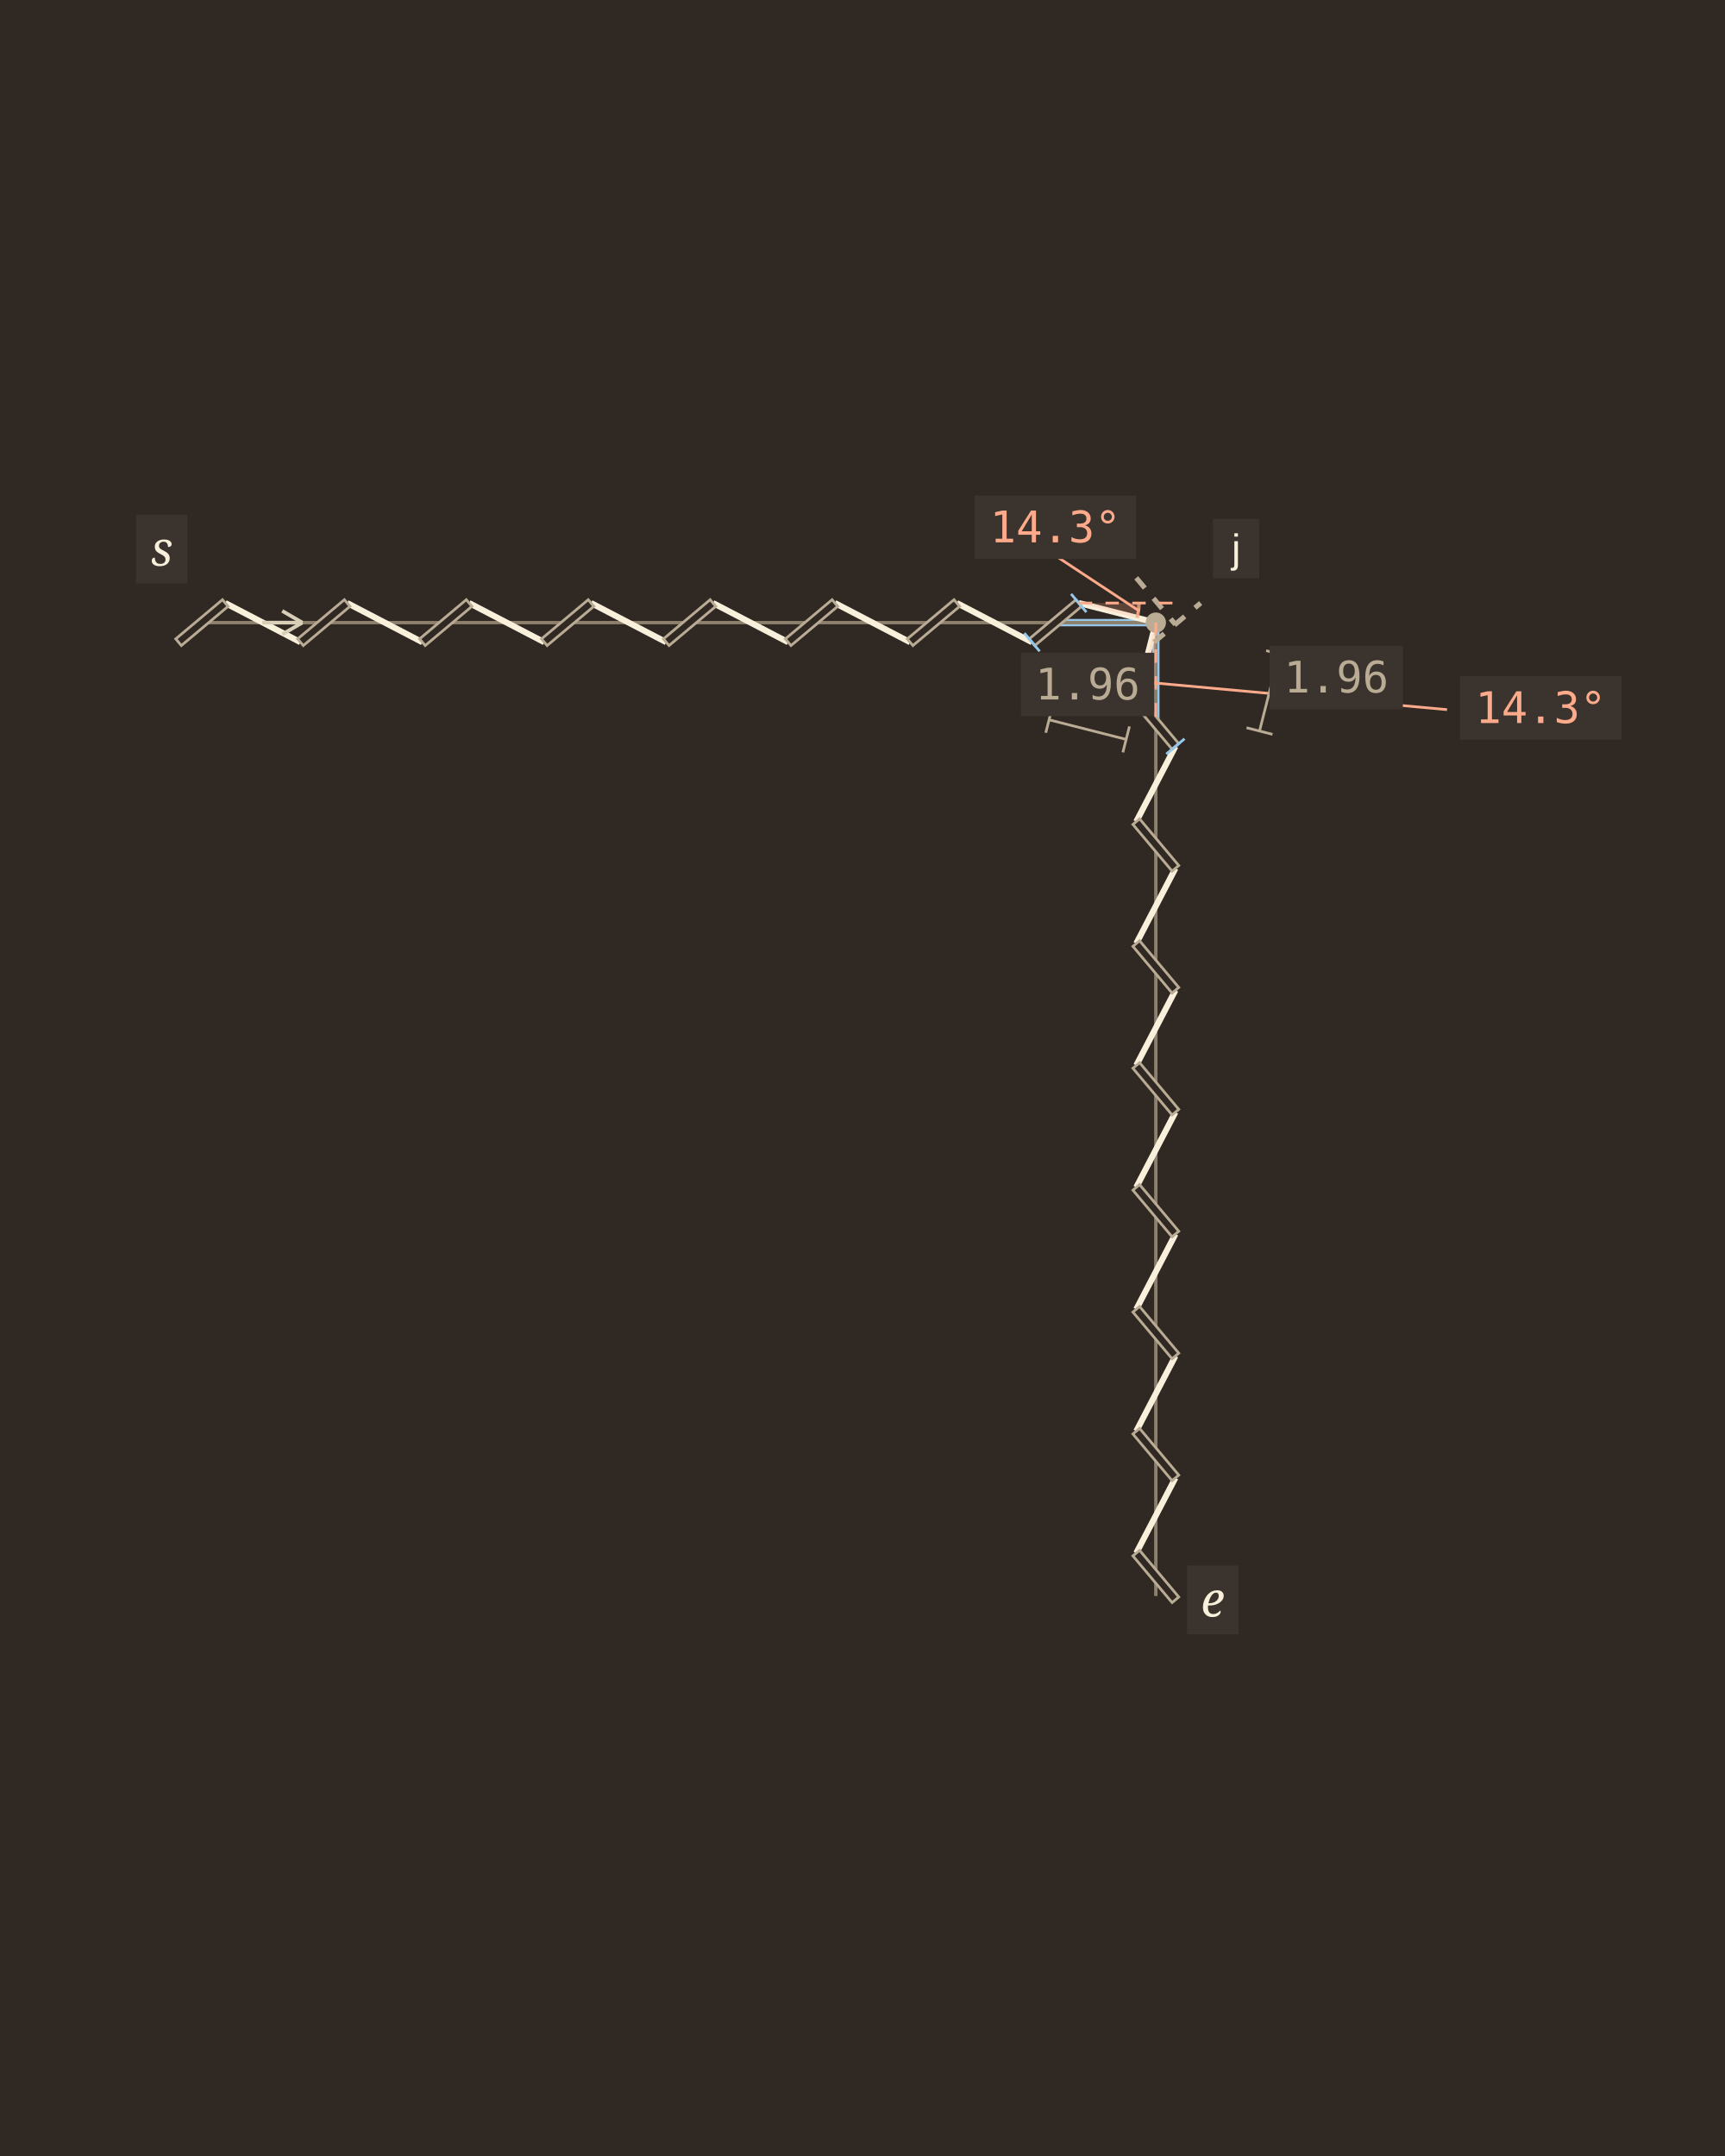
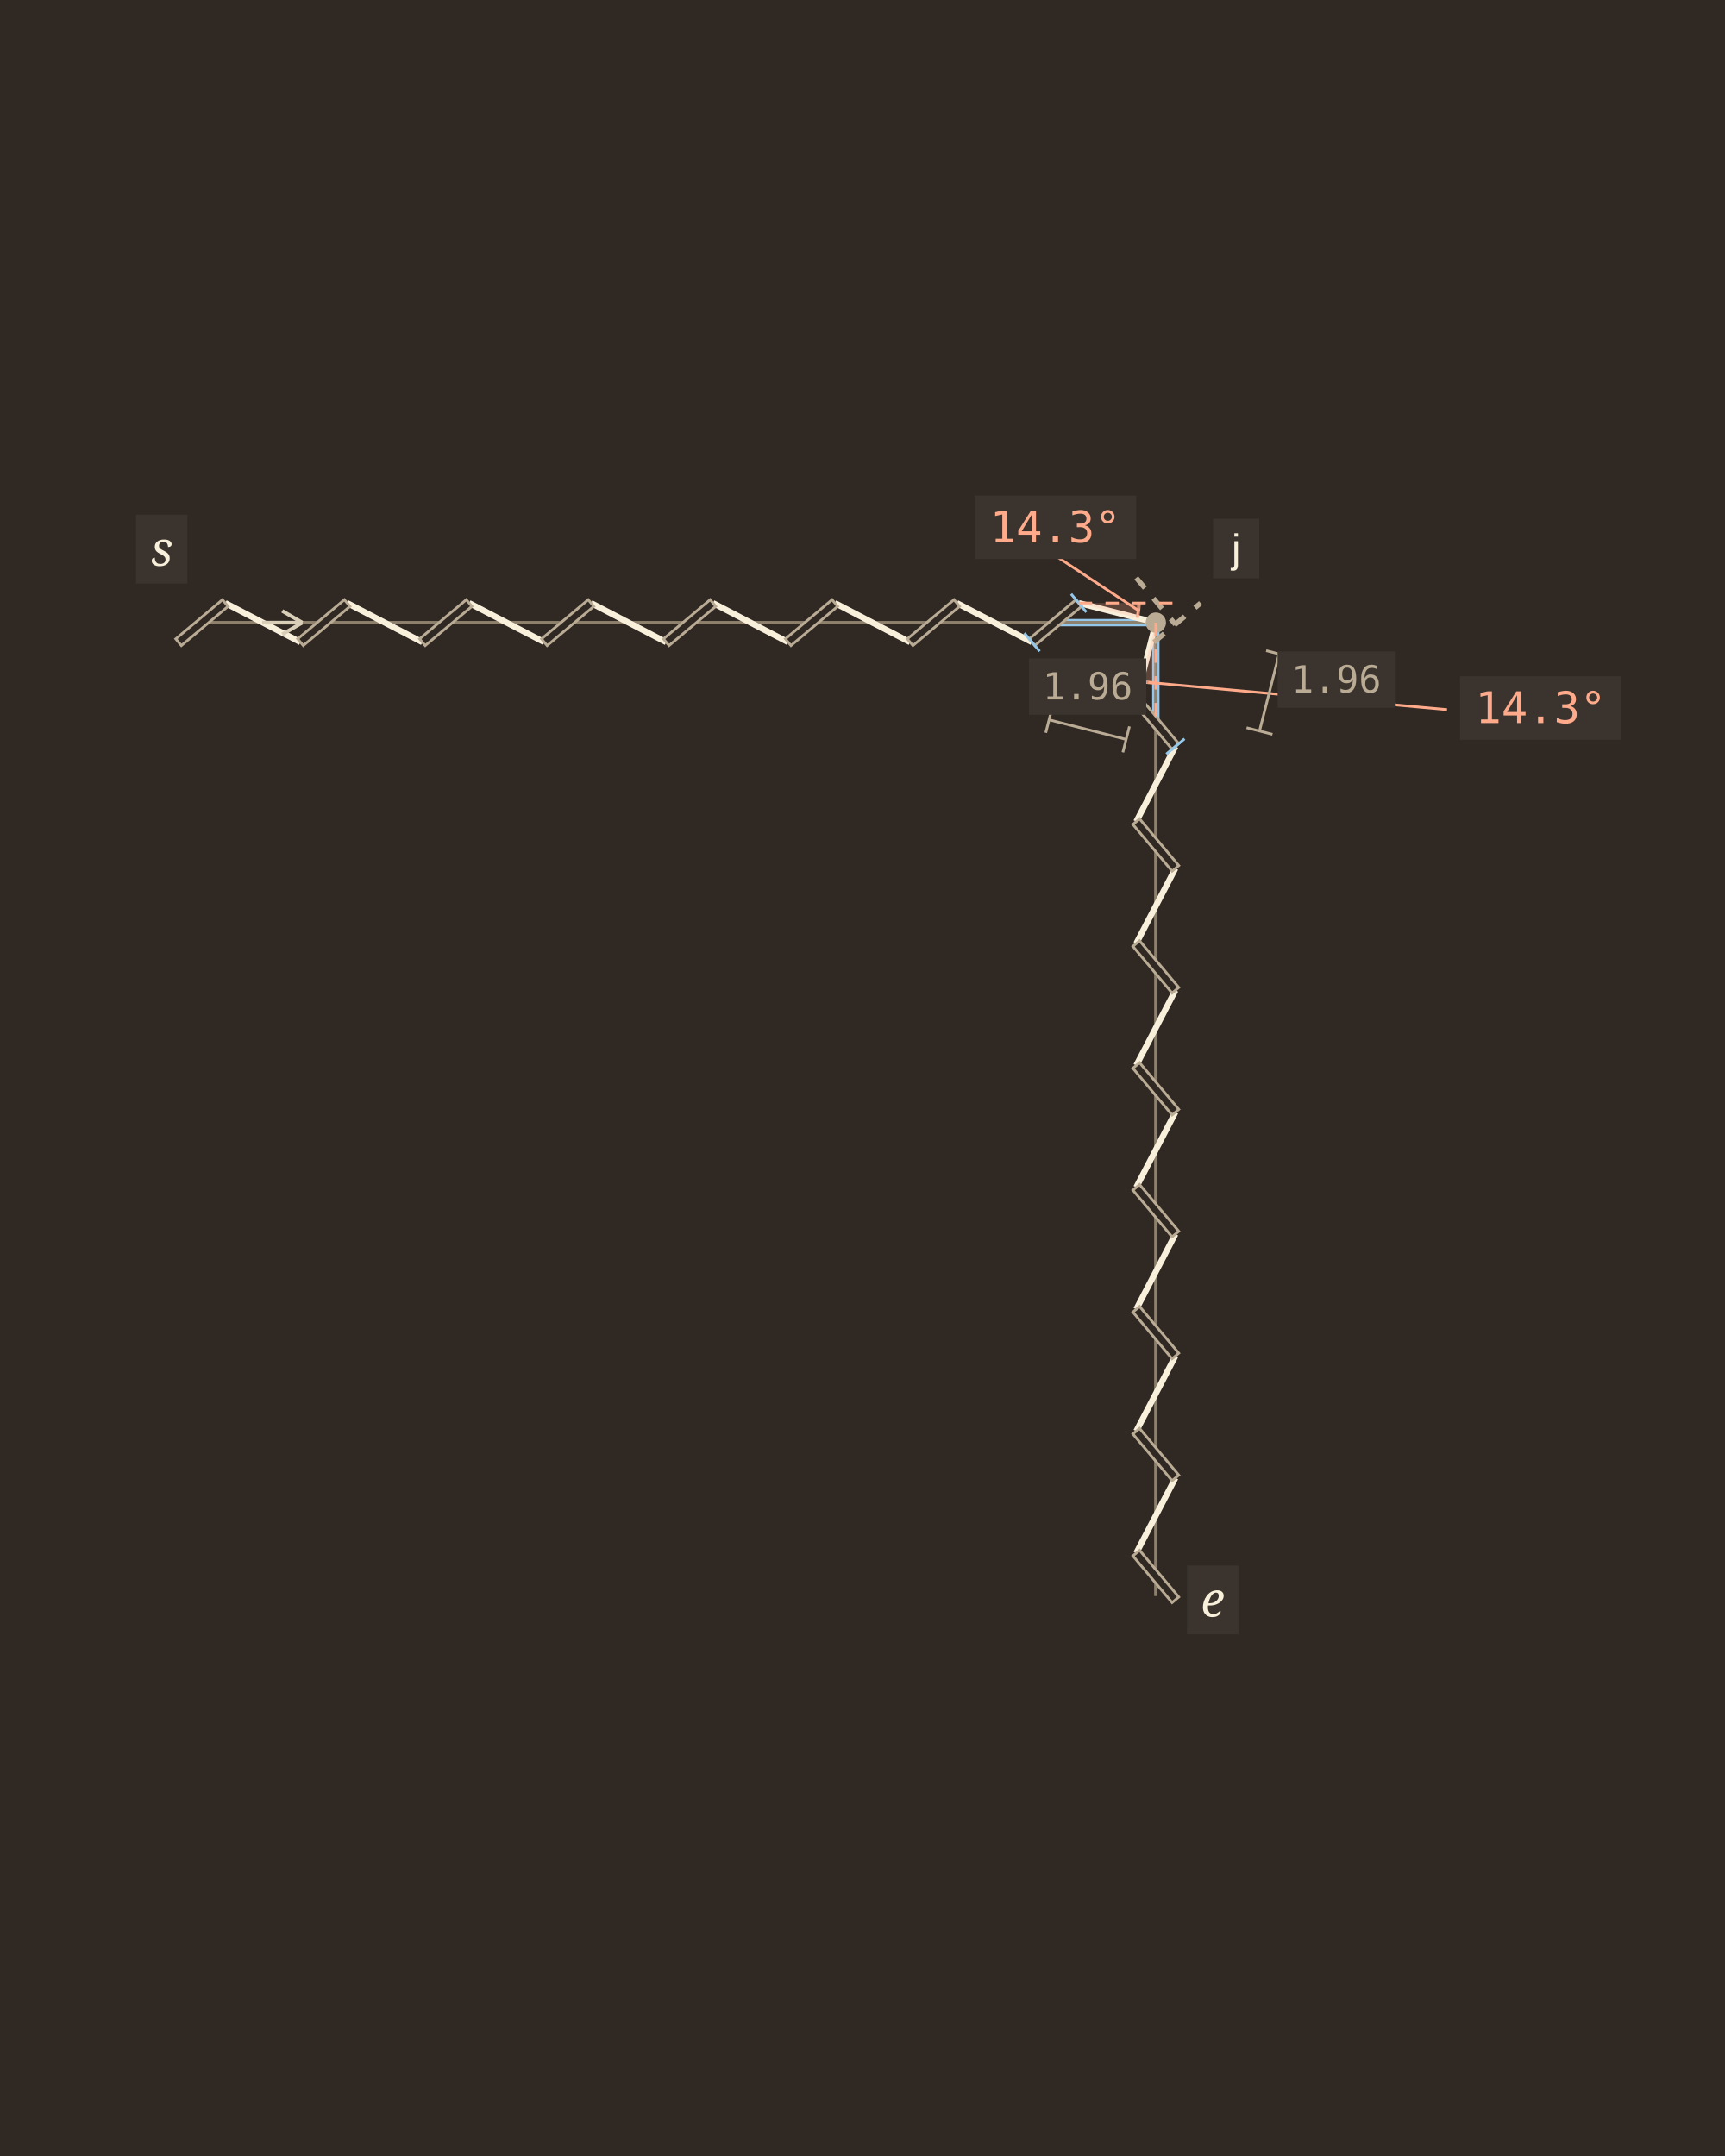
<svg xmlns="http://www.w3.org/2000/svg" width="600" height="750" viewBox="0 0 600 750" role="img" aria-labelledby="title description">
  <rect width="100%" height="100%" fill="#2F2823" />
  <g transform="translate(-75.29883 170.0235) scale(1.164214)">
    <line class="adjusted-gap" x1="410" y1="70.012" x2="410" y2="40" stroke="#94C7EA" stroke-width="2.2" />
    <line class="adjusted-gap" x1="379.988" y1="40" x2="410" y2="40" stroke="#94C7EA" stroke-width="2.2" />
    <line class="guide" x1="125" y1="40" x2="410" y2="40" stroke="#8D806C" stroke-width="1" />
    <line class="guide" x1="410" y1="40" x2="410" y2="330.854" stroke="#8D806C" stroke-width="1" />
    <line class="thread" x1="131.976" y1="34.146" x2="154.451" y2="45.854" stroke="#F9F0DC" stroke-width="1.8" />
    <line class="thread" x1="168.403" y1="34.146" x2="190.878" y2="45.854" stroke="#F9F0DC" stroke-width="1.8" />
    <line class="thread" x1="204.83" y1="34.146" x2="227.304" y2="45.854" stroke="#F9F0DC" stroke-width="1.8" />
    <line class="thread" x1="241.257" y1="34.146" x2="263.731" y2="45.854" stroke="#F9F0DC" stroke-width="1.8" />
    <line class="thread" x1="277.684" y1="34.146" x2="300.158" y2="45.854" stroke="#F9F0DC" stroke-width="1.8" />
    <line class="thread" x1="314.11" y1="34.146" x2="336.585" y2="45.854" stroke="#F9F0DC" stroke-width="1.8" />
    <line class="thread" x1="350.537" y1="34.146" x2="373.012" y2="45.854" stroke="#F9F0DC" stroke-width="1.8" />
    <line class="thread" x1="386.964" y1="34.146" x2="410" y2="40" stroke="#F9F0DC" stroke-width="1.8" />
    <line class="thread" x1="410" y1="40" x2="404.146" y2="63.036" stroke="#F9F0DC" stroke-width="1.8" />
    <line class="thread" x1="415.854" y1="76.988" x2="404.146" y2="99.463" stroke="#F9F0DC" stroke-width="1.8" />
    <line class="thread" x1="415.854" y1="113.415" x2="404.146" y2="135.89" stroke="#F9F0DC" stroke-width="1.8" />
    <line class="thread" x1="415.854" y1="149.842" x2="404.146" y2="172.316" stroke="#F9F0DC" stroke-width="1.8" />
    <line class="thread" x1="415.854" y1="186.269" x2="404.146" y2="208.743" stroke="#F9F0DC" stroke-width="1.8" />
    <line class="thread" x1="415.854" y1="222.696" x2="404.146" y2="245.17" stroke="#F9F0DC" stroke-width="1.8" />
    <line class="thread" x1="415.854" y1="259.122" x2="404.146" y2="281.597" stroke="#F9F0DC" stroke-width="1.8" />
    <line class="thread" x1="415.854" y1="295.549" x2="404.146" y2="318.024" stroke="#F9F0DC" stroke-width="1.8" />
    <line class="slit" x1="118.024" y1="45.854" x2="131.976" y2="34.146" stroke="#2F2823" stroke-width="2.6" />
    <polygon class="slit-outline" points="118.859,46.85 132.812,35.142 131.141,33.15 117.188,44.858" fill="#2F2823" stroke="#B9AB94" stroke-width="0.8" />
    <line class="slit" x1="154.451" y1="45.854" x2="168.403" y2="34.146" stroke="#2F2823" stroke-width="2.6" />
    <polygon class="slit-outline" points="155.286,46.85 169.239,35.142 167.567,33.15 153.615,44.858" fill="#2F2823" stroke="#B9AB94" stroke-width="0.8" />
    <line class="slit" x1="190.878" y1="45.854" x2="204.83" y2="34.146" stroke="#2F2823" stroke-width="2.6" />
    <polygon class="slit-outline" points="191.713,46.85 205.666,35.142 203.994,33.15 190.042,44.858" fill="#2F2823" stroke="#B9AB94" stroke-width="0.8" />
    <line class="slit" x1="227.304" y1="45.854" x2="241.257" y2="34.146" stroke="#2F2823" stroke-width="2.6" />
    <polygon class="slit-outline" points="228.14,46.85 242.092,35.142 240.421,33.15 226.469,44.858" fill="#2F2823" stroke="#B9AB94" stroke-width="0.8" />
    <line class="slit" x1="263.731" y1="45.854" x2="277.684" y2="34.146" stroke="#2F2823" stroke-width="2.6" />
    <polygon class="slit-outline" points="264.567,46.85 278.519,35.142 276.848,33.15 262.896,44.858" fill="#2F2823" stroke="#B9AB94" stroke-width="0.8" />
    <line class="slit" x1="300.158" y1="45.854" x2="314.11" y2="34.146" stroke="#2F2823" stroke-width="2.6" />
    <polygon class="slit-outline" points="300.994,46.85 314.946,35.142 313.275,33.15 299.323,44.858" fill="#2F2823" stroke="#B9AB94" stroke-width="0.8" />
    <line class="slit" x1="336.585" y1="45.854" x2="350.537" y2="34.146" stroke="#2F2823" stroke-width="2.6" />
    <polygon class="slit-outline" points="337.421,46.85 351.373,35.142 349.702,33.15 335.749,44.858" fill="#2F2823" stroke="#B9AB94" stroke-width="0.8" />
    <line class="slit" x1="373.012" y1="45.854" x2="386.964" y2="34.146" stroke="#2F2823" stroke-width="2.6" />
    <polygon class="slit-outline" points="373.848,46.85 387.8,35.142 386.129,33.15 372.176,44.858" fill="#2F2823" stroke="#B9AB94" stroke-width="0.8" />
    <line class="adjustment-mark" x1="375.295" y1="48.574" x2="370.729" y2="43.133" stroke="#94C7EA" stroke-width="0.8" />
    <line class="adjustment-mark" x1="389.247" y1="36.867" x2="384.681" y2="31.426" stroke="#94C7EA" stroke-width="0.8" />
    <line class="virtual" x1="409.439" y1="45.854" x2="423.391" y2="34.146" stroke="#B9AB94" stroke-width="1.5" stroke-dasharray="4 4" />
    <line class="slit" x1="404.146" y1="318.024" x2="415.854" y2="331.976" stroke="#2F2823" stroke-width="2.6" />
    <polygon class="slit-outline" points="403.15,318.859 414.858,332.812 416.85,331.141 405.142,317.188" fill="#2F2823" stroke="#B9AB94" stroke-width="0.8" />
    <line class="slit" x1="404.146" y1="281.597" x2="415.854" y2="295.549" stroke="#2F2823" stroke-width="2.6" />
    <polygon class="slit-outline" points="403.15,282.433 414.858,296.385 416.85,294.714 405.142,280.761" fill="#2F2823" stroke="#B9AB94" stroke-width="0.8" />
    <line class="slit" x1="404.146" y1="245.17" x2="415.854" y2="259.122" stroke="#2F2823" stroke-width="2.6" />
    <polygon class="slit-outline" points="403.15,246.006 414.858,259.958 416.85,258.287 405.142,244.334" fill="#2F2823" stroke="#B9AB94" stroke-width="0.8" />
    <line class="slit" x1="404.146" y1="208.743" x2="415.854" y2="222.696" stroke="#2F2823" stroke-width="2.6" />
    <polygon class="slit-outline" points="403.15,209.579 414.858,223.531 416.85,221.86 405.142,207.908" fill="#2F2823" stroke="#B9AB94" stroke-width="0.8" />
    <line class="slit" x1="404.146" y1="172.316" x2="415.854" y2="186.269" stroke="#2F2823" stroke-width="2.6" />
    <polygon class="slit-outline" points="403.15,173.152 414.858,187.104 416.85,185.433 405.142,171.481" fill="#2F2823" stroke="#B9AB94" stroke-width="0.8" />
    <line class="slit" x1="404.146" y1="135.89" x2="415.854" y2="149.842" stroke="#2F2823" stroke-width="2.6" />
    <polygon class="slit-outline" points="403.15,136.725 414.858,150.677 416.85,149.006 405.142,135.054" fill="#2F2823" stroke="#B9AB94" stroke-width="0.8" />
    <line class="slit" x1="404.146" y1="99.463" x2="415.854" y2="113.415" stroke="#2F2823" stroke-width="2.6" />
    <polygon class="slit-outline" points="403.15,100.298 414.858,114.251 416.85,112.579 405.142,98.627" fill="#2F2823" stroke="#B9AB94" stroke-width="0.8" />
    <line class="slit" x1="404.146" y1="63.036" x2="415.854" y2="76.988" stroke="#2F2823" stroke-width="2.6" />
    <polygon class="slit-outline" points="403.15,63.871 414.858,77.824 416.85,76.152 405.142,62.2" fill="#2F2823" stroke="#B9AB94" stroke-width="0.8" />
    <line class="adjustment-mark" x1="401.426" y1="65.319" x2="406.867" y2="60.753" stroke="#94C7EA" stroke-width="0.8" />
    <line class="adjustment-mark" x1="413.133" y1="79.271" x2="418.574" y2="74.705" stroke="#94C7EA" stroke-width="0.8" />
    <line class="virtual" x1="404.146" y1="26.609" x2="415.854" y2="40.561" stroke="#B9AB94" stroke-width="1.5" stroke-dasharray="4 4" />
    <circle class="hole" cx="410" cy="40" r="3.036" fill="#B9AB94" />
    <rect class="label-background" x="105.32" y="7.752" width="15.36" height="20.56" fill="#3B342E" />
    <text class="notation-start" x="113" y="23" text-anchor="middle" font-family="Cambria" font-size="14.4" font-style="italic" fill="#F9F0DC">s</text>
    <line class="direction" x1="143" y1="40" x2="155" y2="40" stroke="#D9CEB8" stroke-width="1.1" />
    <line class="direction" x1="155" y1="40" x2="149" y2="36.5" stroke="#D9CEB8" stroke-width="1.1" />
    <line class="direction" x1="155" y1="40" x2="149" y2="43.5" stroke="#D9CEB8" stroke-width="1.1" />
    <rect class="label-background" x="419.32" y="321.752" width="15.36" height="20.56" fill="#3B342E" />
    <text class="notation-end" x="427" y="337" text-anchor="middle" font-family="Cambria" font-size="14.4" font-style="italic" fill="#F9F0DC">e</text>
    <rect class="label-background" x="427.1" y="8.96" width="13.8" height="17.8" fill="#3B342E" />
    <text class="notation-junction" x="434" y="22" text-anchor="middle" font-family="Arial" font-size="12" fill="#F9F0DC">j</text>
    <polygon class="angle-wedge" points="386.964,34.146 404.964,34.146 404.962,34.426 404.955,34.706 404.945,34.986 404.929,35.265 404.91,35.545 404.886,35.824 404.858,36.102 404.825,36.38 404.788,36.658 404.747,36.935 404.701,37.211 404.652,37.486 404.598,37.761 404.539,38.035 404.477,38.308 404.41,38.579" fill="#FFAB8B" fill-opacity="0.22" />
    <line class="angle-reference" x1="386.964" y1="34.146" x2="414.964" y2="34.146" stroke="#FFAB8B" stroke-width="0.8" stroke-dasharray="4 4" />
    <line class="thread-angle" x1="404.964" y1="34.146" x2="404.962" y2="34.426" stroke="#FFAB8B" stroke-width="1" />
    <line class="thread-angle" x1="404.962" y1="34.426" x2="404.955" y2="34.706" stroke="#FFAB8B" stroke-width="1" />
    <line class="thread-angle" x1="404.955" y1="34.706" x2="404.945" y2="34.986" stroke="#FFAB8B" stroke-width="1" />
    <line class="thread-angle" x1="404.945" y1="34.986" x2="404.929" y2="35.265" stroke="#FFAB8B" stroke-width="1" />
    <line class="thread-angle" x1="404.929" y1="35.265" x2="404.91" y2="35.545" stroke="#FFAB8B" stroke-width="1" />
    <line class="thread-angle" x1="404.91" y1="35.545" x2="404.886" y2="35.824" stroke="#FFAB8B" stroke-width="1" />
    <line class="thread-angle" x1="404.886" y1="35.824" x2="404.858" y2="36.102" stroke="#FFAB8B" stroke-width="1" />
    <line class="thread-angle" x1="404.858" y1="36.102" x2="404.825" y2="36.38" stroke="#FFAB8B" stroke-width="1" />
    <line class="thread-angle" x1="404.825" y1="36.38" x2="404.788" y2="36.658" stroke="#FFAB8B" stroke-width="1" />
    <line class="thread-angle" x1="404.788" y1="36.658" x2="404.747" y2="36.935" stroke="#FFAB8B" stroke-width="1" />
    <line class="thread-angle" x1="404.747" y1="36.935" x2="404.701" y2="37.211" stroke="#FFAB8B" stroke-width="1" />
    <line class="thread-angle" x1="404.701" y1="37.211" x2="404.652" y2="37.486" stroke="#FFAB8B" stroke-width="1" />
    <line class="thread-angle" x1="404.652" y1="37.486" x2="404.598" y2="37.761" stroke="#FFAB8B" stroke-width="1" />
    <line class="thread-angle" x1="404.598" y1="37.761" x2="404.539" y2="38.035" stroke="#FFAB8B" stroke-width="1" />
    <line class="thread-angle" x1="404.539" y1="38.035" x2="404.477" y2="38.308" stroke="#FFAB8B" stroke-width="1" />
    <line class="thread-angle" x1="404.477" y1="38.308" x2="404.41" y2="38.579" stroke="#FFAB8B" stroke-width="1" />
    <line class="angle-leader" x1="380" y1="20" x2="404.825" y2="36.38" stroke="#FFAB8B" stroke-width="0.8" />
    <rect class="label-background" x="355.875" y="2.04" width="48.25" height="18.95" fill="#3B342E" />
    <text class="thread-angle-value" x="380" y="16" text-anchor="middle" font-family="Consolas" font-size="13" fill="#FFAB8B">14.3°</text>
    <polygon class="angle-wedge" points="410,40 410,58 409.72,57.998 409.44,57.991 409.16,57.98 408.881,57.965 408.602,57.946 408.323,57.922 408.044,57.893 407.766,57.861 407.489,57.824 407.212,57.783 406.936,57.737 406.66,57.687 406.385,57.633 406.112,57.575 405.839,57.512 405.567,57.446" fill="#FFAB8B" fill-opacity="0.22" />
    <line class="angle-reference" x1="410" y1="40" x2="410" y2="68" stroke="#FFAB8B" stroke-width="0.8" stroke-dasharray="4 4" />
    <line class="thread-angle" x1="410" y1="58" x2="409.72" y2="57.998" stroke="#FFAB8B" stroke-width="1" />
    <line class="thread-angle" x1="409.72" y1="57.998" x2="409.44" y2="57.991" stroke="#FFAB8B" stroke-width="1" />
    <line class="thread-angle" x1="409.44" y1="57.991" x2="409.16" y2="57.98" stroke="#FFAB8B" stroke-width="1" />
    <line class="thread-angle" x1="409.16" y1="57.98" x2="408.881" y2="57.965" stroke="#FFAB8B" stroke-width="1" />
    <line class="thread-angle" x1="408.881" y1="57.965" x2="408.602" y2="57.946" stroke="#FFAB8B" stroke-width="1" />
    <line class="thread-angle" x1="408.602" y1="57.946" x2="408.323" y2="57.922" stroke="#FFAB8B" stroke-width="1" />
    <line class="thread-angle" x1="408.323" y1="57.922" x2="408.044" y2="57.893" stroke="#FFAB8B" stroke-width="1" />
    <line class="thread-angle" x1="408.044" y1="57.893" x2="407.766" y2="57.861" stroke="#FFAB8B" stroke-width="1" />
    <line class="thread-angle" x1="407.766" y1="57.861" x2="407.489" y2="57.824" stroke="#FFAB8B" stroke-width="1" />
    <line class="thread-angle" x1="407.489" y1="57.824" x2="407.212" y2="57.783" stroke="#FFAB8B" stroke-width="1" />
    <line class="thread-angle" x1="407.212" y1="57.783" x2="406.936" y2="57.737" stroke="#FFAB8B" stroke-width="1" />
    <line class="thread-angle" x1="406.936" y1="57.737" x2="406.66" y2="57.687" stroke="#FFAB8B" stroke-width="1" />
    <line class="thread-angle" x1="406.66" y1="57.687" x2="406.385" y2="57.633" stroke="#FFAB8B" stroke-width="1" />
    <line class="thread-angle" x1="406.385" y1="57.633" x2="406.112" y2="57.575" stroke="#FFAB8B" stroke-width="1" />
    <line class="thread-angle" x1="406.112" y1="57.575" x2="405.839" y2="57.512" stroke="#FFAB8B" stroke-width="1" />
    <line class="thread-angle" x1="405.839" y1="57.512" x2="405.567" y2="57.446" stroke="#FFAB8B" stroke-width="1" />
    <line class="angle-leader" x1="497" y1="66" x2="407.766" y2="57.861" stroke="#FFAB8B" stroke-width="0.8" />
    <rect class="label-background" x="500.875" y="56.04" width="48.25" height="18.95" fill="#3B342E" />
    <text class="thread-angle-value" x="525" y="70" text-anchor="middle" font-family="Consolas" font-size="13" fill="#FFAB8B">14.3°</text>
    <line class="thread-length-dimension" x1="378.098" y1="69.037" x2="401.134" y2="74.891" stroke="#B9AB94" stroke-width="0.8" />
    <line class="thread-length-dimension" x1="377.113" y1="72.914" x2="379.083" y2="65.161" stroke="#B9AB94" stroke-width="0.8" />
    <line class="thread-length-dimension" x1="400.149" y1="78.768" x2="402.119" y2="71.014" stroke="#B9AB94" stroke-width="0.8" />
-     <rect class="label-background" x="369.716" y="49.004" width="39.8" height="18.95" fill="#3B342E" />
-     <text class="thread-length-value" x="389.616" y="62.964" text-anchor="middle" font-family="Consolas" font-size="13" fill="#B9AB94">1.96</text>
+     <rect class="label-background" x="372.1" y="50.691" width="35.032" height="16.841" fill="#3B342E" />
+     <text class="thread-length-value" x="389.616" y="62.964" text-anchor="middle" font-family="Consolas" font-size="11.166" fill="#B9AB94">1.96</text>
    <line class="thread-length-dimension" x1="446.83" y1="49.359" x2="440.976" y2="72.395" stroke="#B9AB94" stroke-width="0.8" />
    <line class="thread-length-dimension" x1="442.953" y1="48.374" x2="450.706" y2="50.344" stroke="#B9AB94" stroke-width="0.8" />
    <line class="thread-length-dimension" x1="437.099" y1="71.409" x2="444.853" y2="73.38" stroke="#B9AB94" stroke-width="0.8" />
-     <rect class="label-background" x="444.003" y="46.917" width="39.8" height="18.95" fill="#3B342E" />
-     <text class="thread-length-value" x="463.903" y="60.877" text-anchor="middle" font-family="Consolas" font-size="13" fill="#B9AB94">1.96</text>
+     <rect class="label-background" x="446.386" y="48.604" width="35.032" height="16.841" fill="#3B342E" />
+     <text class="thread-length-value" x="463.903" y="60.877" text-anchor="middle" font-family="Consolas" font-size="11.166" fill="#B9AB94">1.96</text>
  </g>
</svg>
